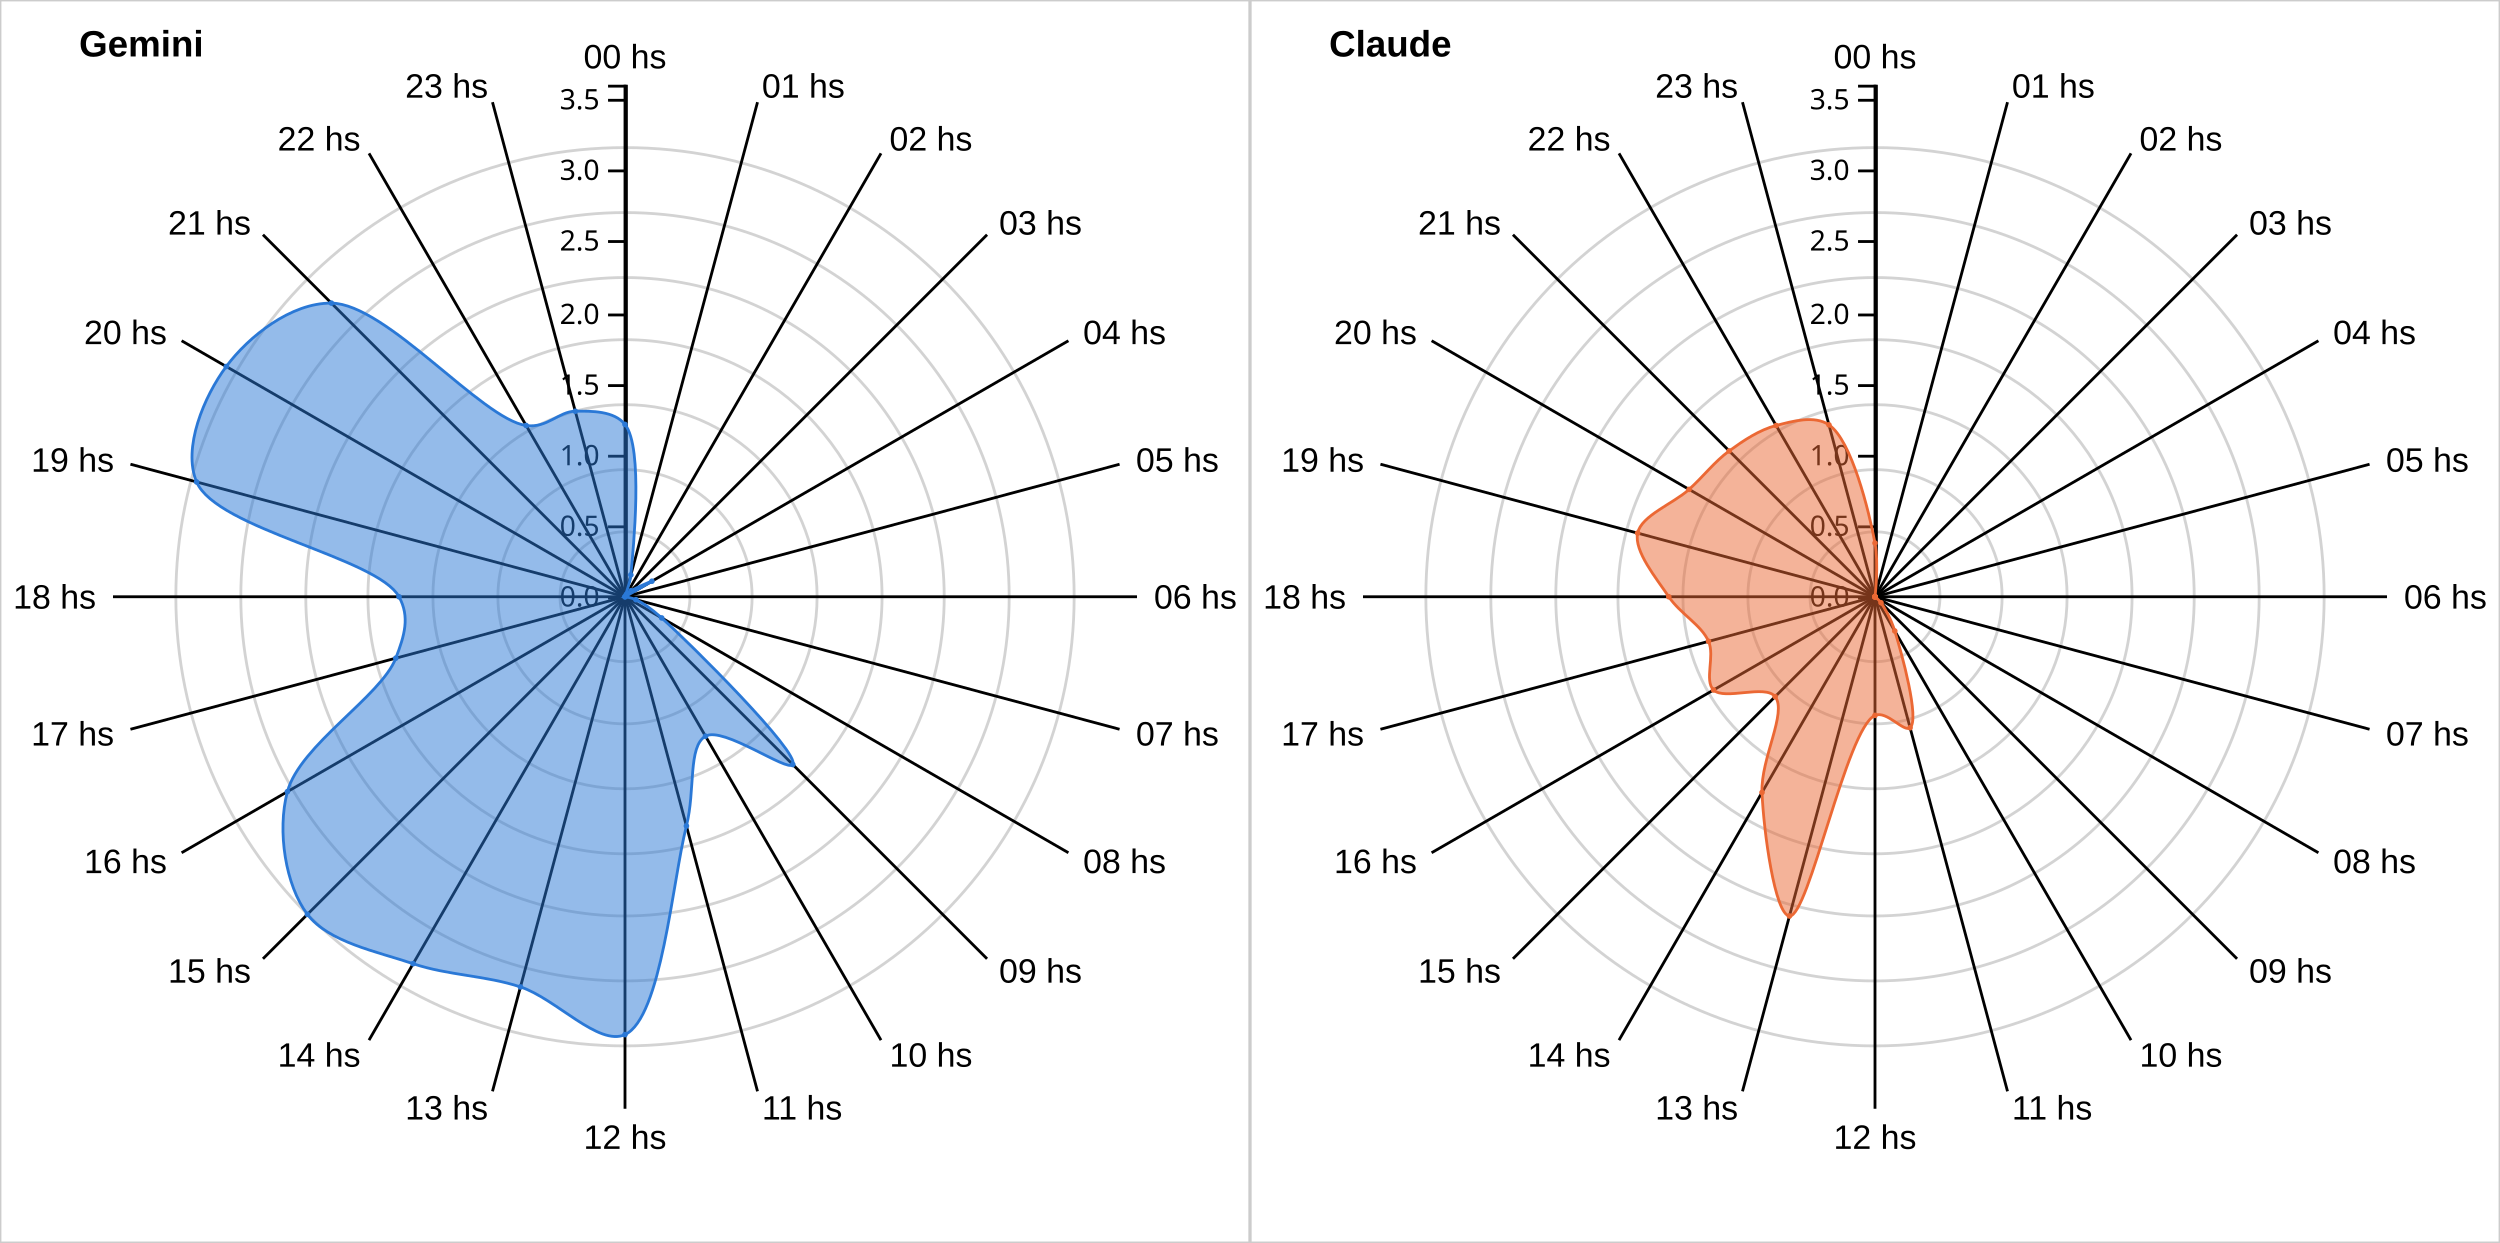
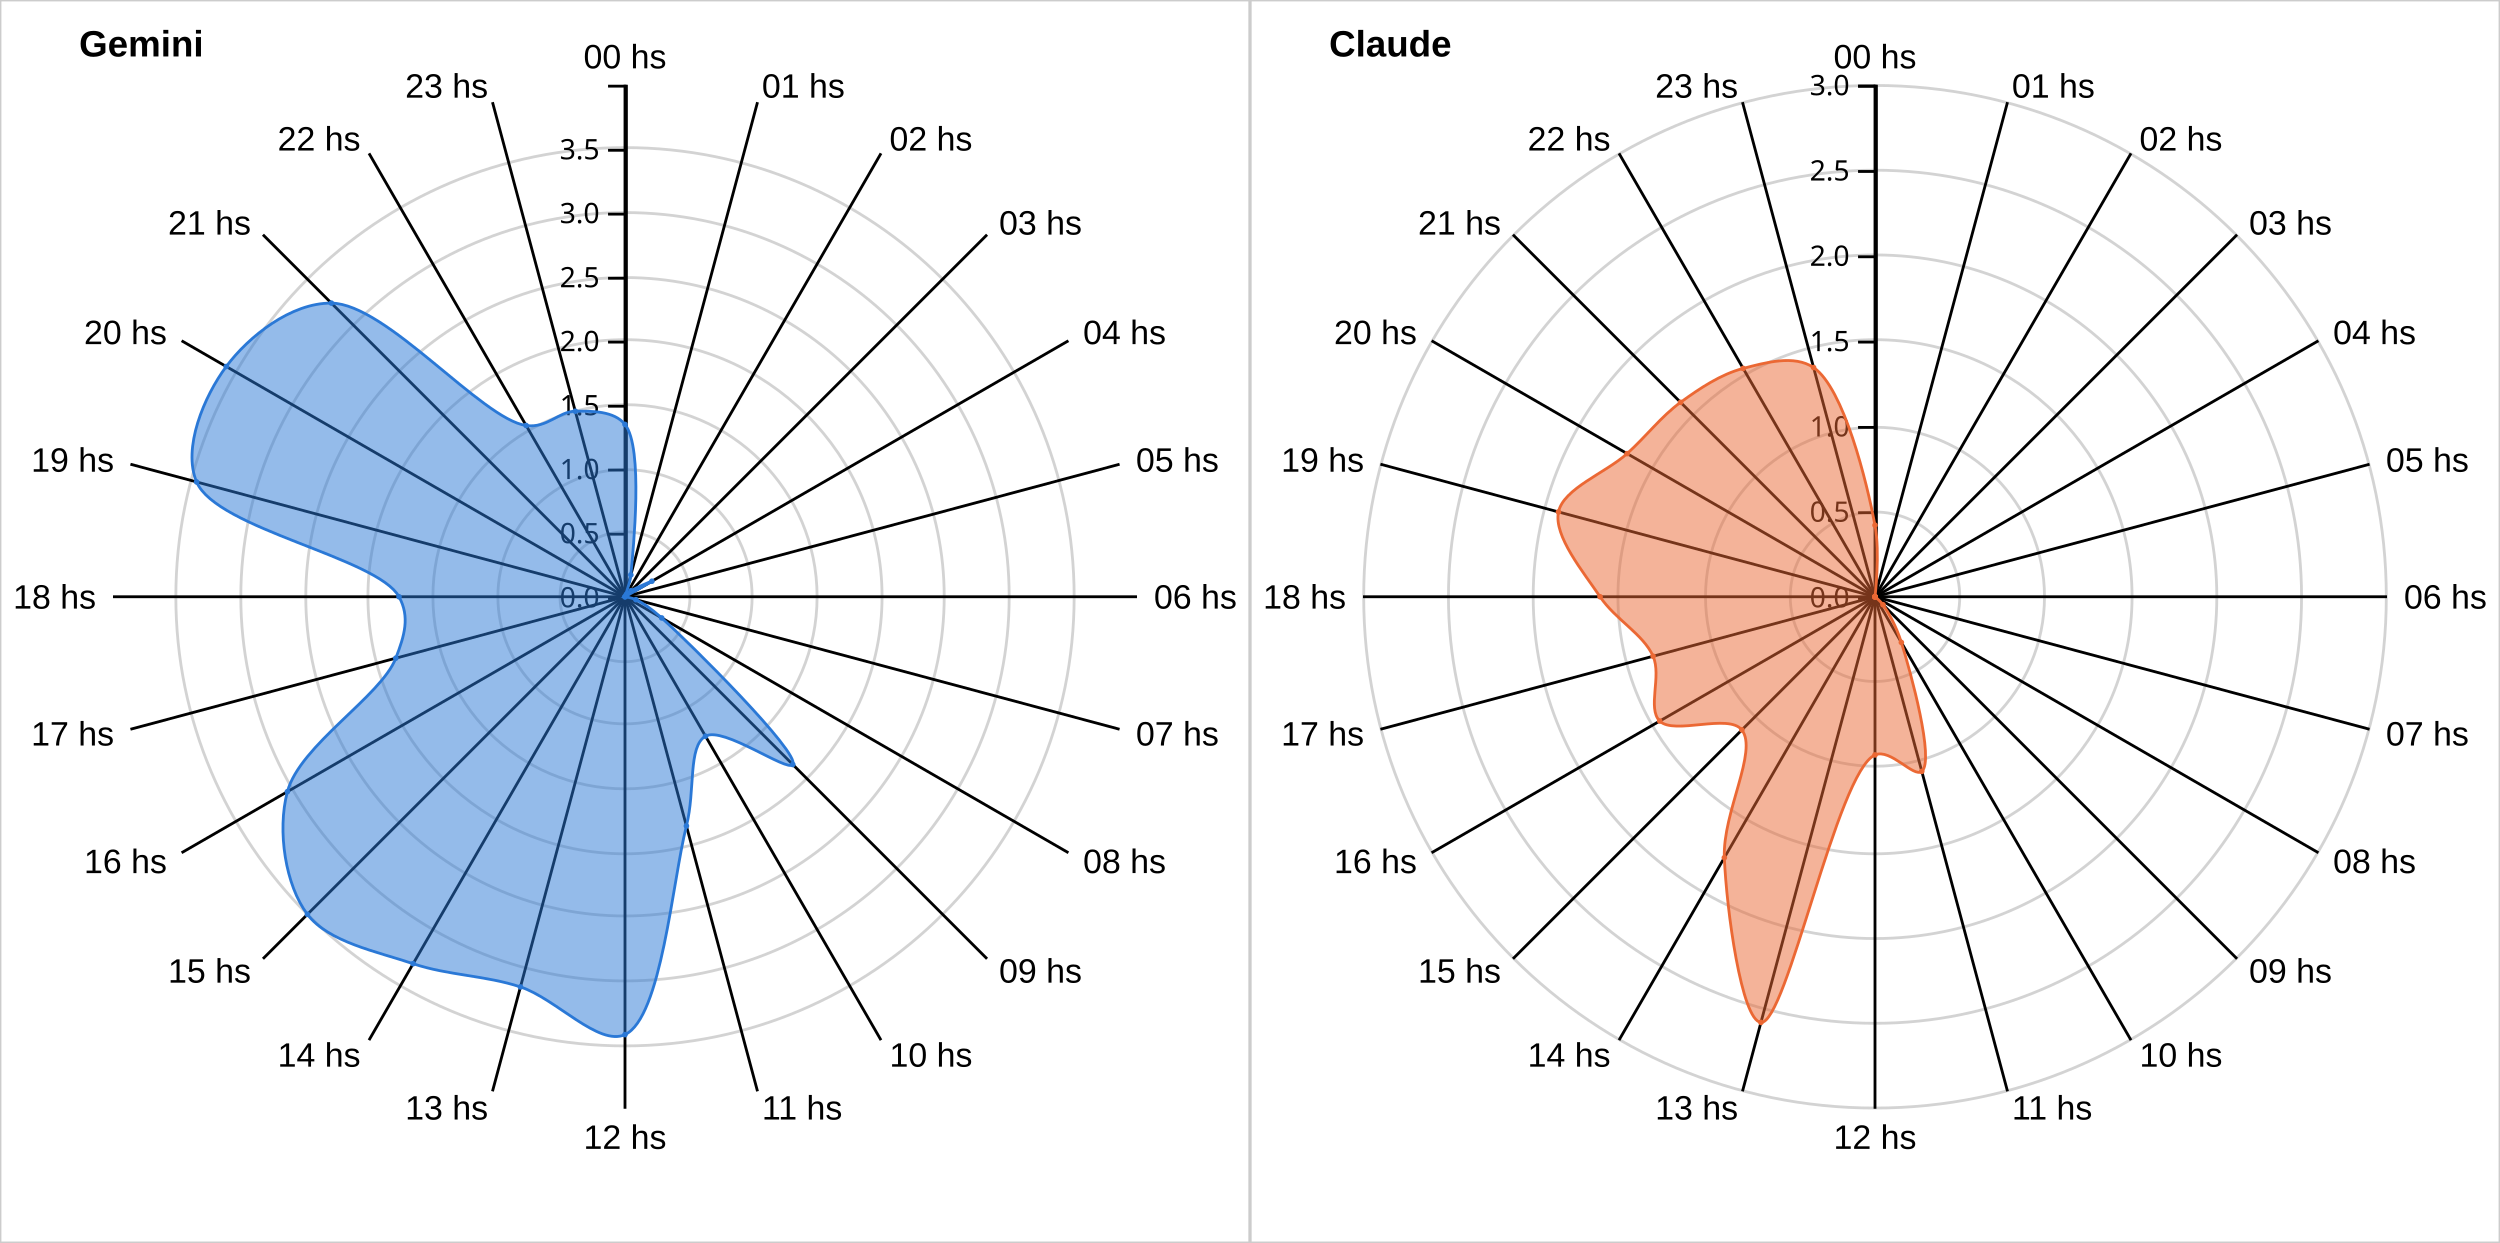
<svg xmlns="http://www.w3.org/2000/svg" width="885" height="440" viewBox="0 0 885 440">
  <rect width="885" height="440" x="0" y="0" fill="#FFFFFF" id="background" />
  <g id="Gemini" transform="translate(20,0)">
    <g id="Gemini" transform="translate(201.25, 211.25)">
      <g id="axes">
        <circle r="159" fill="none" stroke="LightGray" class="grid" id="3.5" />
        <circle r="136" fill="none" stroke="LightGray" class="grid" id="3" />
        <circle r="113" fill="none" stroke="LightGray" class="grid" id="2.5" />
        <circle r="91" fill="none" stroke="LightGray" class="grid" id="2" />
        <circle r="68" fill="none" stroke="LightGray" class="grid" id="1.5" />
        <circle r="45" fill="none" stroke="LightGray" class="grid" id="1" />
        <circle r="23" fill="none" stroke="LightGray" class="grid" id="0.5" />
        <circle r="0" fill="none" stroke="LightGray" class="grid" id="0" />
        <g>
          <line x1="0" y1="0" x2="1.1098361617272889e-14" y2="-181.25" stroke="black" />
          <text text-anchor="middle" dy="0.35em" x="0.00" y="-191.25" font-family="Arial, sans-serif" font-size="12">00 hs</text>
        </g>
        <g>
          <line x1="0" y1="0" x2="46.911" y2="-175.074" stroke="black" />
          <text text-anchor="start" dy="0.35em" x="48.46" y="-180.87" font-family="Arial, sans-serif" font-size="12">01 hs</text>
        </g>
        <g>
          <line x1="0" y1="0" x2="90.625" y2="-156.967" stroke="black" />
          <text text-anchor="start" dy="0.35em" x="93.62" y="-162.16" font-family="Arial, sans-serif" font-size="12">02 hs</text>
        </g>
        <g>
          <line x1="0" y1="0" x2="128.163" y2="-128.163" stroke="black" />
          <text text-anchor="start" dy="0.35em" x="132.41" y="-132.41" font-family="Arial, sans-serif" font-size="12">03 hs</text>
        </g>
        <g>
          <line x1="0" y1="0" x2="156.967" y2="-90.625" stroke="black" />
          <text text-anchor="start" dy="0.35em" x="162.16" y="-93.62" font-family="Arial, sans-serif" font-size="12">04 hs</text>
        </g>
        <g>
          <line x1="0" y1="0" x2="175.074" y2="-46.911" stroke="black" />
          <text text-anchor="start" dy="0.35em" x="180.87" y="-48.46" font-family="Arial, sans-serif" font-size="12">05 hs</text>
        </g>
        <g>
          <line x1="0" y1="0" x2="181.25" y2="0" stroke="black" />
          <text text-anchor="start" dy="0.35em" x="187.25" y="0.00" font-family="Arial, sans-serif" font-size="12">06 hs</text>
        </g>
        <g>
          <line x1="0" y1="0" x2="175.074" y2="46.911" stroke="black" />
          <text text-anchor="start" dy="0.35em" x="180.87" y="48.46" font-family="Arial, sans-serif" font-size="12">07 hs</text>
        </g>
        <g>
          <line x1="0" y1="0" x2="156.967" y2="90.625" stroke="black" />
          <text text-anchor="start" dy="0.35em" x="162.16" y="93.62" font-family="Arial, sans-serif" font-size="12">08 hs</text>
        </g>
        <g>
          <line x1="0" y1="0" x2="128.163" y2="128.163" stroke="black" />
          <text text-anchor="start" dy="0.35em" x="132.41" y="132.41" font-family="Arial, sans-serif" font-size="12">09 hs</text>
        </g>
        <g>
          <line x1="0" y1="0" x2="90.625" y2="156.967" stroke="black" />
          <text text-anchor="start" dy="0.35em" x="93.63" y="162.16" font-family="Arial, sans-serif" font-size="12">10 hs</text>
        </g>
        <g>
          <line x1="0" y1="0" x2="46.911" y2="175.074" stroke="black" />
          <text text-anchor="start" dy="0.35em" x="48.46" y="180.87" font-family="Arial, sans-serif" font-size="12">11 hs</text>
        </g>
        <g>
          <line x1="0" y1="0" x2="1.1098361617272889e-14" y2="181.25" stroke="black" />
          <text text-anchor="middle" dy="0.35em" x="0.00" y="191.25" font-family="Arial, sans-serif" font-size="12">12 hs</text>
        </g>
        <g>
          <line x1="0" y1="0" x2="-46.911" y2="175.074" stroke="black" />
          <text text-anchor="end" dy="0.35em" x="-48.46" y="180.87" font-family="Arial, sans-serif" font-size="12">13 hs</text>
        </g>
        <g>
          <line x1="0" y1="0" x2="-90.625" y2="156.967" stroke="black" />
          <text text-anchor="end" dy="0.35em" x="-93.62" y="162.16" font-family="Arial, sans-serif" font-size="12">14 hs</text>
        </g>
        <g>
          <line x1="0" y1="0" x2="-128.163" y2="128.163" stroke="black" />
          <text text-anchor="end" dy="0.35em" x="-132.41" y="132.41" font-family="Arial, sans-serif" font-size="12">15 hs</text>
        </g>
        <g>
          <line x1="0" y1="0" x2="-156.967" y2="90.625" stroke="black" />
          <text text-anchor="end" dy="0.35em" x="-162.16" y="93.63" font-family="Arial, sans-serif" font-size="12">16 hs</text>
        </g>
        <g>
          <line x1="0" y1="0" x2="-175.074" y2="46.911" stroke="black" />
          <text text-anchor="end" dy="0.35em" x="-180.87" y="48.46" font-family="Arial, sans-serif" font-size="12">17 hs</text>
        </g>
        <g>
          <line x1="0" y1="0" x2="-181.25" y2="2.2196723234545777e-14" stroke="black" />
          <text text-anchor="end" dy="0.35em" x="-187.25" y="0.00" font-family="Arial, sans-serif" font-size="12">18 hs</text>
        </g>
        <g>
          <line x1="0" y1="0" x2="-175.074" y2="-46.911" stroke="black" />
          <text text-anchor="end" dy="0.35em" x="-180.87" y="-48.46" font-family="Arial, sans-serif" font-size="12">19 hs</text>
        </g>
        <g>
          <line x1="0" y1="0" x2="-156.967" y2="-90.625" stroke="black" />
          <text text-anchor="end" dy="0.35em" x="-162.16" y="-93.62" font-family="Arial, sans-serif" font-size="12">20 hs</text>
        </g>
        <g>
          <line x1="0" y1="0" x2="-128.163" y2="-128.163" stroke="black" />
          <text text-anchor="end" dy="0.35em" x="-132.41" y="-132.41" font-family="Arial, sans-serif" font-size="12">21 hs</text>
        </g>
        <g>
          <line x1="0" y1="0" x2="-90.625" y2="-156.967" stroke="black" />
          <text text-anchor="end" dy="0.35em" x="-93.63" y="-162.16" font-family="Arial, sans-serif" font-size="12">22 hs</text>
        </g>
        <g>
          <line x1="0" y1="0" x2="-46.911" y2="-175.074" stroke="black" />
          <text text-anchor="end" dy="0.35em" x="-48.46" y="-180.87" font-family="Arial, sans-serif" font-size="12">23 hs</text>
        </g>
        <g id="y axis" fill="none" font-size="10" font-family="sans-serif" text-anchor="end" transform="translate(0, -181.25)">
          <path class="domain" stroke="currentColor" d="M-6,0.5H0.5V181.75H-6" />
-           <g class="tick" opacity="1" transform="translate(0,5.5)">
+           <g class="tick" opacity="1" transform="translate(0,23.2)">
            <line stroke="currentColor" x2="-6" />
            <text fill="currentColor" x="-9" dy="0.32em">3.5</text>
          </g>
-           <g class="tick" opacity="1" transform="translate(0,30.5)">
+           <g class="tick" opacity="1" transform="translate(0,45.8)">
            <line stroke="currentColor" x2="-6" />
            <text fill="currentColor" x="-9" dy="0.32em">3.0</text>
          </g>
-           <g class="tick" opacity="1" transform="translate(0,55.5)">
+           <g class="tick" opacity="1" transform="translate(0,68.5)">
            <line stroke="currentColor" x2="-6" />
            <text fill="currentColor" x="-9" dy="0.32em">2.5</text>
          </g>
-           <g class="tick" opacity="1" transform="translate(0,81.5)">
+           <g class="tick" opacity="1" transform="translate(0,91.1)">
            <line stroke="currentColor" x2="-6" />
            <text fill="currentColor" x="-9" dy="0.32em">2.0</text>
          </g>
-           <g class="tick" opacity="1" transform="translate(0,106.5)">
+           <g class="tick" opacity="1" transform="translate(0,113.8)">
            <line stroke="currentColor" x2="-6" />
            <text fill="currentColor" x="-9" dy="0.32em">1.5</text>
          </g>
-           <g class="tick" opacity="1" transform="translate(0,131.5)">
+           <g class="tick" opacity="1" transform="translate(0,136.4)">
            <line stroke="currentColor" x2="-6" />
            <text fill="currentColor" x="-9" dy="0.32em">1.0</text>
          </g>
-           <g class="tick" opacity="1" transform="translate(0,156.5)">
+           <g class="tick" opacity="1" transform="translate(0,159.1)">
            <line stroke="currentColor" x2="-6" />
            <text fill="currentColor" x="-9" dy="0.32em">0.5</text>
          </g>
-           <g class="tick" opacity="1" transform="translate(0,181.5)">
+           <g class="tick" opacity="1" transform="translate(0,181.8)">
            <line stroke="currentColor" x2="-6" />
            <text fill="currentColor" x="-9" dy="0.32em">0.0</text>
          </g>
        </g>
      </g>
      <g id="radars">
        <g id="0">
          <path d="M2.071,-7.727C1.753,-4.33,0.033,-1.164,0.5,-0.866C0.752,-0.705,1.347,-1.654,2.121,-2.121C3.663,-3.053,9.462,-5.624,9.526,-5.5C9.6,-5.356,0,0,0,0C0,0,0,0,0,0C0,0,2.377,0.337,3.864,1.035C6.35,2.203,9.045,3.978,12.99,7.5C22.835,16.288,62.077,55.285,59.397,59.397C57.566,62.206,34.776,45.74,28.5,49.363C22.224,52.987,24.96,68.42,21.741,81.138C16.784,100.718,12.88,149.118,0,155C-9.361,159.275,-24.362,142.326,-37.011,138.127C-49.376,134.024,-62.613,134.077,-75,129.904C-87.77,125.601,-104.968,122.291,-112.43,112.43C-120.132,102.253,-123.233,82.979,-119.512,69C-115.134,52.558,-86.321,35.219,-81.138,21.741C-78.038,13.68,-76.081,7.151,-80,0C-87.622,-13.909,-144.535,-23.891,-151.65,-40.635C-156.743,-52.618,-148.989,-70.98,-141.162,-81.5C-133.218,-92.177,-118.201,-104.075,-103.945,-103.945C-84.431,-103.766,-50.72,-62.821,-35,-60.622C-27.584,-59.584,-23.426,-65.616,-17.6,-65.683C-11.759,-65.75,-3.851,-65.814,0,-61C6.589,-52.764,2.943,-17.077,2.071,-7.727" stroke="#2a78d6" fill="#2a78d6" fill-opacity="0.5" />
          <g id="dots">
            <circle cx="3.7351727373994275e-15" cy="-61" r="1" stroke="none" fill="#2a78d6" />
            <circle cx="2.071" cy="-7.727" r="1" stroke="none" fill="#2a78d6" />
            <circle cx="0.5" cy="-0.866" r="1" stroke="none" fill="#2a78d6" />
            <circle cx="2.121" cy="-2.121" r="1" stroke="none" fill="#2a78d6" />
            <circle cx="9.526" cy="-5.5" r="1" stroke="none" fill="#2a78d6" />
            <circle cx="0" cy="0" r="1" stroke="none" fill="#2a78d6" />
            <circle cx="0" cy="0" r="1" stroke="none" fill="#2a78d6" />
            <circle cx="3.864" cy="1.035" r="1" stroke="none" fill="#2a78d6" />
            <circle cx="12.99" cy="7.5" r="1" stroke="none" fill="#2a78d6" />
            <circle cx="59.397" cy="59.397" r="1" stroke="none" fill="#2a78d6" />
            <circle cx="28.5" cy="49.363" r="1" stroke="none" fill="#2a78d6" />
            <circle cx="21.741" cy="81.138" r="1" stroke="none" fill="#2a78d6" />
            <circle cx="9.491012693391987e-15" cy="155" r="1" stroke="none" fill="#2a78d6" />
            <circle cx="-37.011" cy="138.127" r="1" stroke="none" fill="#2a78d6" />
            <circle cx="-75" cy="129.904" r="1" stroke="none" fill="#2a78d6" />
            <circle cx="-112.43" cy="112.43" r="1" stroke="none" fill="#2a78d6" />
            <circle cx="-119.512" cy="69" r="1" stroke="none" fill="#2a78d6" />
            <circle cx="-81.138" cy="21.741" r="1" stroke="none" fill="#2a78d6" />
            <circle cx="-80" cy="9.797174393178826e-15" r="1" stroke="none" fill="#2a78d6" />
            <circle cx="-151.65" cy="-40.635" r="1" stroke="none" fill="#2a78d6" />
            <circle cx="-141.162" cy="-81.5" r="1" stroke="none" fill="#2a78d6" />
            <circle cx="-103.945" cy="-103.945" r="1" stroke="none" fill="#2a78d6" />
            <circle cx="-35" cy="-60.622" r="1" stroke="none" fill="#2a78d6" />
            <circle cx="-17.6" cy="-65.683" r="1" stroke="none" fill="#2a78d6" />
          </g>
        </g>
      </g>
    </g>
    <text x="8" y="20" style="font-family: Arial, sans-serif; font-size: 13px; fill: black; font-weight: bold;">Gemini</text>
  </g>
  <g id="Claude" transform="translate(462.5,0)">
    <g id="Claude" transform="translate(201.25, 211.25)">
      <g id="axes">
-         <circle r="159" fill="none" stroke="LightGray" class="grid" id="3.5" />
-         <circle r="136" fill="none" stroke="LightGray" class="grid" id="3" />
-         <circle r="113" fill="none" stroke="LightGray" class="grid" id="2.5" />
-         <circle r="91" fill="none" stroke="LightGray" class="grid" id="2" />
-         <circle r="68" fill="none" stroke="LightGray" class="grid" id="1.5" />
-         <circle r="45" fill="none" stroke="LightGray" class="grid" id="1" />
-         <circle r="23" fill="none" stroke="LightGray" class="grid" id="0.5" />
+         <circle r="181" fill="none" stroke="LightGray" class="grid" id="3" />
+         <circle r="151" fill="none" stroke="LightGray" class="grid" id="2.5" />
+         <circle r="121" fill="none" stroke="LightGray" class="grid" id="2" />
+         <circle r="91" fill="none" stroke="LightGray" class="grid" id="1.5" />
+         <circle r="60" fill="none" stroke="LightGray" class="grid" id="1" />
+         <circle r="30" fill="none" stroke="LightGray" class="grid" id="0.5" />
        <circle r="0" fill="none" stroke="LightGray" class="grid" id="0" />
        <g>
          <line x1="0" y1="0" x2="1.1098361617272889e-14" y2="-181.25" stroke="black" />
          <text text-anchor="middle" dy="0.35em" x="0.00" y="-191.25" font-family="Arial, sans-serif" font-size="12">00 hs</text>
        </g>
        <g>
          <line x1="0" y1="0" x2="46.911" y2="-175.074" stroke="black" />
          <text text-anchor="start" dy="0.35em" x="48.46" y="-180.87" font-family="Arial, sans-serif" font-size="12">01 hs</text>
        </g>
        <g>
          <line x1="0" y1="0" x2="90.625" y2="-156.967" stroke="black" />
          <text text-anchor="start" dy="0.35em" x="93.62" y="-162.16" font-family="Arial, sans-serif" font-size="12">02 hs</text>
        </g>
        <g>
          <line x1="0" y1="0" x2="128.163" y2="-128.163" stroke="black" />
          <text text-anchor="start" dy="0.35em" x="132.41" y="-132.41" font-family="Arial, sans-serif" font-size="12">03 hs</text>
        </g>
        <g>
          <line x1="0" y1="0" x2="156.967" y2="-90.625" stroke="black" />
          <text text-anchor="start" dy="0.35em" x="162.16" y="-93.62" font-family="Arial, sans-serif" font-size="12">04 hs</text>
        </g>
        <g>
          <line x1="0" y1="0" x2="175.074" y2="-46.911" stroke="black" />
          <text text-anchor="start" dy="0.35em" x="180.87" y="-48.46" font-family="Arial, sans-serif" font-size="12">05 hs</text>
        </g>
        <g>
          <line x1="0" y1="0" x2="181.25" y2="0" stroke="black" />
          <text text-anchor="start" dy="0.35em" x="187.25" y="0.00" font-family="Arial, sans-serif" font-size="12">06 hs</text>
        </g>
        <g>
          <line x1="0" y1="0" x2="175.074" y2="46.911" stroke="black" />
          <text text-anchor="start" dy="0.35em" x="180.87" y="48.46" font-family="Arial, sans-serif" font-size="12">07 hs</text>
        </g>
        <g>
          <line x1="0" y1="0" x2="156.967" y2="90.625" stroke="black" />
          <text text-anchor="start" dy="0.35em" x="162.16" y="93.62" font-family="Arial, sans-serif" font-size="12">08 hs</text>
        </g>
        <g>
          <line x1="0" y1="0" x2="128.163" y2="128.163" stroke="black" />
          <text text-anchor="start" dy="0.35em" x="132.41" y="132.41" font-family="Arial, sans-serif" font-size="12">09 hs</text>
        </g>
        <g>
          <line x1="0" y1="0" x2="90.625" y2="156.967" stroke="black" />
          <text text-anchor="start" dy="0.35em" x="93.63" y="162.16" font-family="Arial, sans-serif" font-size="12">10 hs</text>
        </g>
        <g>
          <line x1="0" y1="0" x2="46.911" y2="175.074" stroke="black" />
          <text text-anchor="start" dy="0.35em" x="48.46" y="180.87" font-family="Arial, sans-serif" font-size="12">11 hs</text>
        </g>
        <g>
          <line x1="0" y1="0" x2="1.1098361617272889e-14" y2="181.25" stroke="black" />
          <text text-anchor="middle" dy="0.35em" x="0.00" y="191.25" font-family="Arial, sans-serif" font-size="12">12 hs</text>
        </g>
        <g>
          <line x1="0" y1="0" x2="-46.911" y2="175.074" stroke="black" />
          <text text-anchor="end" dy="0.35em" x="-48.46" y="180.87" font-family="Arial, sans-serif" font-size="12">13 hs</text>
        </g>
        <g>
          <line x1="0" y1="0" x2="-90.625" y2="156.967" stroke="black" />
          <text text-anchor="end" dy="0.35em" x="-93.62" y="162.16" font-family="Arial, sans-serif" font-size="12">14 hs</text>
        </g>
        <g>
          <line x1="0" y1="0" x2="-128.163" y2="128.163" stroke="black" />
          <text text-anchor="end" dy="0.35em" x="-132.41" y="132.41" font-family="Arial, sans-serif" font-size="12">15 hs</text>
        </g>
        <g>
          <line x1="0" y1="0" x2="-156.967" y2="90.625" stroke="black" />
          <text text-anchor="end" dy="0.35em" x="-162.16" y="93.63" font-family="Arial, sans-serif" font-size="12">16 hs</text>
        </g>
        <g>
          <line x1="0" y1="0" x2="-175.074" y2="46.911" stroke="black" />
          <text text-anchor="end" dy="0.35em" x="-180.87" y="48.46" font-family="Arial, sans-serif" font-size="12">17 hs</text>
        </g>
        <g>
          <line x1="0" y1="0" x2="-181.25" y2="2.2196723234545777e-14" stroke="black" />
          <text text-anchor="end" dy="0.35em" x="-187.25" y="0.00" font-family="Arial, sans-serif" font-size="12">18 hs</text>
        </g>
        <g>
          <line x1="0" y1="0" x2="-175.074" y2="-46.911" stroke="black" />
          <text text-anchor="end" dy="0.35em" x="-180.87" y="-48.46" font-family="Arial, sans-serif" font-size="12">19 hs</text>
        </g>
        <g>
          <line x1="0" y1="0" x2="-156.967" y2="-90.625" stroke="black" />
          <text text-anchor="end" dy="0.35em" x="-162.16" y="-93.62" font-family="Arial, sans-serif" font-size="12">20 hs</text>
        </g>
        <g>
          <line x1="0" y1="0" x2="-128.163" y2="-128.163" stroke="black" />
          <text text-anchor="end" dy="0.35em" x="-132.41" y="-132.41" font-family="Arial, sans-serif" font-size="12">21 hs</text>
        </g>
        <g>
          <line x1="0" y1="0" x2="-90.625" y2="-156.967" stroke="black" />
          <text text-anchor="end" dy="0.35em" x="-93.63" y="-162.16" font-family="Arial, sans-serif" font-size="12">22 hs</text>
        </g>
        <g>
          <line x1="0" y1="0" x2="-46.911" y2="-175.074" stroke="black" />
          <text text-anchor="end" dy="0.35em" x="-48.46" y="-180.87" font-family="Arial, sans-serif" font-size="12">23 hs</text>
        </g>
        <g id="y axis" fill="none" font-size="10" font-family="sans-serif" text-anchor="end" transform="translate(0, -181.25)">
          <path class="domain" stroke="currentColor" d="M-6,0.5H0.5V181.75H-6" />
-           <g class="tick" opacity="1" transform="translate(0,5.5)">
-             <line stroke="currentColor" x2="-6" />
-             <text fill="currentColor" x="-9" dy="0.32em">3.5</text>
-           </g>
-           <g class="tick" opacity="1" transform="translate(0,30.5)">
+           <g class="tick" opacity="1" transform="translate(0,0.5)">
            <line stroke="currentColor" x2="-6" />
            <text fill="currentColor" x="-9" dy="0.32em">3.0</text>
          </g>
-           <g class="tick" opacity="1" transform="translate(0,55.5)">
+           <g class="tick" opacity="1" transform="translate(0,30.7)">
            <line stroke="currentColor" x2="-6" />
            <text fill="currentColor" x="-9" dy="0.32em">2.5</text>
          </g>
-           <g class="tick" opacity="1" transform="translate(0,81.5)">
+           <g class="tick" opacity="1" transform="translate(0,60.9)">
            <line stroke="currentColor" x2="-6" />
            <text fill="currentColor" x="-9" dy="0.32em">2.0</text>
          </g>
-           <g class="tick" opacity="1" transform="translate(0,106.5)">
+           <g class="tick" opacity="1" transform="translate(0,91.1)">
            <line stroke="currentColor" x2="-6" />
            <text fill="currentColor" x="-9" dy="0.32em">1.5</text>
          </g>
-           <g class="tick" opacity="1" transform="translate(0,131.5)">
+           <g class="tick" opacity="1" transform="translate(0,121.3)">
            <line stroke="currentColor" x2="-6" />
            <text fill="currentColor" x="-9" dy="0.32em">1.0</text>
          </g>
-           <g class="tick" opacity="1" transform="translate(0,156.5)">
+           <g class="tick" opacity="1" transform="translate(0,151.5)">
            <line stroke="currentColor" x2="-6" />
            <text fill="currentColor" x="-9" dy="0.32em">0.5</text>
          </g>
-           <g class="tick" opacity="1" transform="translate(0,181.5)">
+           <g class="tick" opacity="1" transform="translate(0,181.8)">
            <line stroke="currentColor" x2="-6" />
            <text fill="currentColor" x="-9" dy="0.32em">0.0</text>
          </g>
        </g>
      </g>
      <g id="radars">
        <g id="1">
-           <path d="M0,0C0,0,0,0,0,0C0,0,0,0,0,0C0,0,0,0,0,0C0,0,0,0,0,0C0,0,0,0,0,0C0,0,0,0,0,0C0,0,0,0,0,0C0,0,1.367,1.064,2.121,2.121C3.574,4.157,5.591,7.657,7,12.124C9.486,20.009,15.891,43.473,12.423,46.364C10.286,48.147,4.149,40.172,0,42C-10.047,46.426,-23.504,113.64,-30.282,113.013C-35.445,112.536,-39.434,82.983,-40,69.282C-40.495,57.303,-30.999,40.927,-35.355,35.355C-38.842,30.896,-53.388,36.79,-57.158,33C-60.506,29.634,-56.597,21.061,-58.921,15.788C-61.491,9.958,-68.936,6.044,-73,0C-77.424,-6.58,-85.365,-16.135,-84.036,-22.517C-82.738,-28.749,-71.442,-32.921,-65.818,-38C-60.716,-42.607,-56.816,-47.826,-51.619,-51.619C-46.525,-55.337,-40.904,-59.086,-35,-60.622C-29.129,-62.149,-21.468,-64.336,-16.306,-60.853C-8.303,-55.455,-2.142,-30.398,0,-19C1.393,-11.587,0,0,0,0" stroke="#eb6834" fill="#eb6834" fill-opacity="0.5" />
+           <path d="M0.00,0.00C0.00,0.00,0.00,0.00,0.00,0.00C0.00,0.00,0.00,0.00,0.00,0.00C0.00,0.00,0.00,0.00,0.00,0.00C0.00,0.00,0.00,0.00,0.00,0.00C0.00,0.00,0.00,0.00,0.00,0.00C0.00,0.00,0.00,0.00,0.00,0.00C0.00,0.00,0.00,0.00,0.00,0.00C0.00,0.00,1.82,1.42,2.83,2.83C4.77,5.54,7.45,10.21,9.33,16.17C12.65,26.68,21.19,57.96,16.56,61.82C13.71,64.20,5.53,53.56,0.00,56.00C-13.40,61.90,-31.34,151.52,-40.38,150.68C-47.26,150.05,-52.58,110.64,-53.33,92.38C-53.99,76.40,-41.33,54.57,-47.14,47.14C-51.79,41.19,-71.18,49.05,-76.21,44.00C-80.67,39.51,-75.46,28.08,-78.56,21.05C-81.99,13.28,-91.91,8.06,-97.33,0.00C-103.23,-8.77,-113.82,-21.51,-112.05,-30.02C-110.32,-38.33,-95.26,-43.89,-87.76,-50.67C-80.95,-56.81,-75.75,-63.77,-68.83,-68.83C-62.03,-73.78,-54.54,-78.78,-46.67,-80.83C-38.84,-82.87,-28.62,-85.78,-21.74,-81.14C-11.07,-73.94,-2.86,-40.53,0.00,-25.33C1.86,-15.45,0.00,0.00,0.00,0.00" stroke="#eb6834" fill="#eb6834" fill-opacity="0.5" />
          <g id="dots">
-             <circle cx="1.1634144591899855e-15" cy="-19" r="1" stroke="none" fill="#eb6834" />
-             <circle cx="0" cy="0" r="1" stroke="none" fill="#eb6834" />
-             <circle cx="0" cy="0" r="1" stroke="none" fill="#eb6834" />
-             <circle cx="0" cy="0" r="1" stroke="none" fill="#eb6834" />
-             <circle cx="0" cy="0" r="1" stroke="none" fill="#eb6834" />
-             <circle cx="0" cy="0" r="1" stroke="none" fill="#eb6834" />
-             <circle cx="0" cy="0" r="1" stroke="none" fill="#eb6834" />
-             <circle cx="0" cy="0" r="1" stroke="none" fill="#eb6834" />
-             <circle cx="0" cy="0" r="1" stroke="none" fill="#eb6834" />
-             <circle cx="2.121" cy="2.121" r="1" stroke="none" fill="#eb6834" />
-             <circle cx="7" cy="12.124" r="1" stroke="none" fill="#eb6834" />
-             <circle cx="12.423" cy="46.364" r="1" stroke="none" fill="#eb6834" />
-             <circle cx="2.5717582782094417e-15" cy="42" r="1" stroke="none" fill="#eb6834" />
-             <circle cx="-30.282" cy="113.013" r="1" stroke="none" fill="#eb6834" />
-             <circle cx="-40" cy="69.282" r="1" stroke="none" fill="#eb6834" />
-             <circle cx="-35.355" cy="35.355" r="1" stroke="none" fill="#eb6834" />
-             <circle cx="-57.158" cy="33" r="1" stroke="none" fill="#eb6834" />
-             <circle cx="-58.921" cy="15.788" r="1" stroke="none" fill="#eb6834" />
-             <circle cx="-73" cy="8.939921633775678e-15" r="1" stroke="none" fill="#eb6834" />
-             <circle cx="-84.036" cy="-22.517" r="1" stroke="none" fill="#eb6834" />
-             <circle cx="-65.818" cy="-38" r="1" stroke="none" fill="#eb6834" />
-             <circle cx="-51.619" cy="-51.619" r="1" stroke="none" fill="#eb6834" />
-             <circle cx="-35" cy="-60.622" r="1" stroke="none" fill="#eb6834" />
-             <circle cx="-16.306" cy="-60.853" r="1" stroke="none" fill="#eb6834" />
+             <circle cx="0.00" cy="-25.33" r="1" stroke="none" fill="#eb6834" />
+             <circle cx="0.00" cy="0.00" r="1" stroke="none" fill="#eb6834" />
+             <circle cx="0.00" cy="0.00" r="1" stroke="none" fill="#eb6834" />
+             <circle cx="0.00" cy="0.00" r="1" stroke="none" fill="#eb6834" />
+             <circle cx="0.00" cy="0.00" r="1" stroke="none" fill="#eb6834" />
+             <circle cx="0.00" cy="0.00" r="1" stroke="none" fill="#eb6834" />
+             <circle cx="0.00" cy="0.00" r="1" stroke="none" fill="#eb6834" />
+             <circle cx="0.00" cy="0.00" r="1" stroke="none" fill="#eb6834" />
+             <circle cx="0.00" cy="0.00" r="1" stroke="none" fill="#eb6834" />
+             <circle cx="2.83" cy="2.83" r="1" stroke="none" fill="#eb6834" />
+             <circle cx="9.33" cy="16.17" r="1" stroke="none" fill="#eb6834" />
+             <circle cx="16.56" cy="61.82" r="1" stroke="none" fill="#eb6834" />
+             <circle cx="0.00" cy="56.00" r="1" stroke="none" fill="#eb6834" />
+             <circle cx="-40.38" cy="150.68" r="1" stroke="none" fill="#eb6834" />
+             <circle cx="-53.33" cy="92.38" r="1" stroke="none" fill="#eb6834" />
+             <circle cx="-47.14" cy="47.14" r="1" stroke="none" fill="#eb6834" />
+             <circle cx="-76.21" cy="44.00" r="1" stroke="none" fill="#eb6834" />
+             <circle cx="-78.56" cy="21.05" r="1" stroke="none" fill="#eb6834" />
+             <circle cx="-97.33" cy="0.00" r="1" stroke="none" fill="#eb6834" />
+             <circle cx="-112.05" cy="-30.02" r="1" stroke="none" fill="#eb6834" />
+             <circle cx="-87.76" cy="-50.67" r="1" stroke="none" fill="#eb6834" />
+             <circle cx="-68.83" cy="-68.83" r="1" stroke="none" fill="#eb6834" />
+             <circle cx="-46.67" cy="-80.83" r="1" stroke="none" fill="#eb6834" />
+             <circle cx="-21.74" cy="-81.14" r="1" stroke="none" fill="#eb6834" />
          </g>
        </g>
      </g>
    </g>
    <text x="8" y="20" style="font-family: Arial, sans-serif; font-size: 13px; fill: black; font-weight: bold;">Claude</text>
  </g>
  <g id="grid">
    <rect x="0" y="0" width="442.5" height="440" fill="none" stroke="#ccc" />
    <rect x="442.5" y="0" width="442.5" height="440" fill="none" stroke="#ccc" />
  </g>
</svg>
